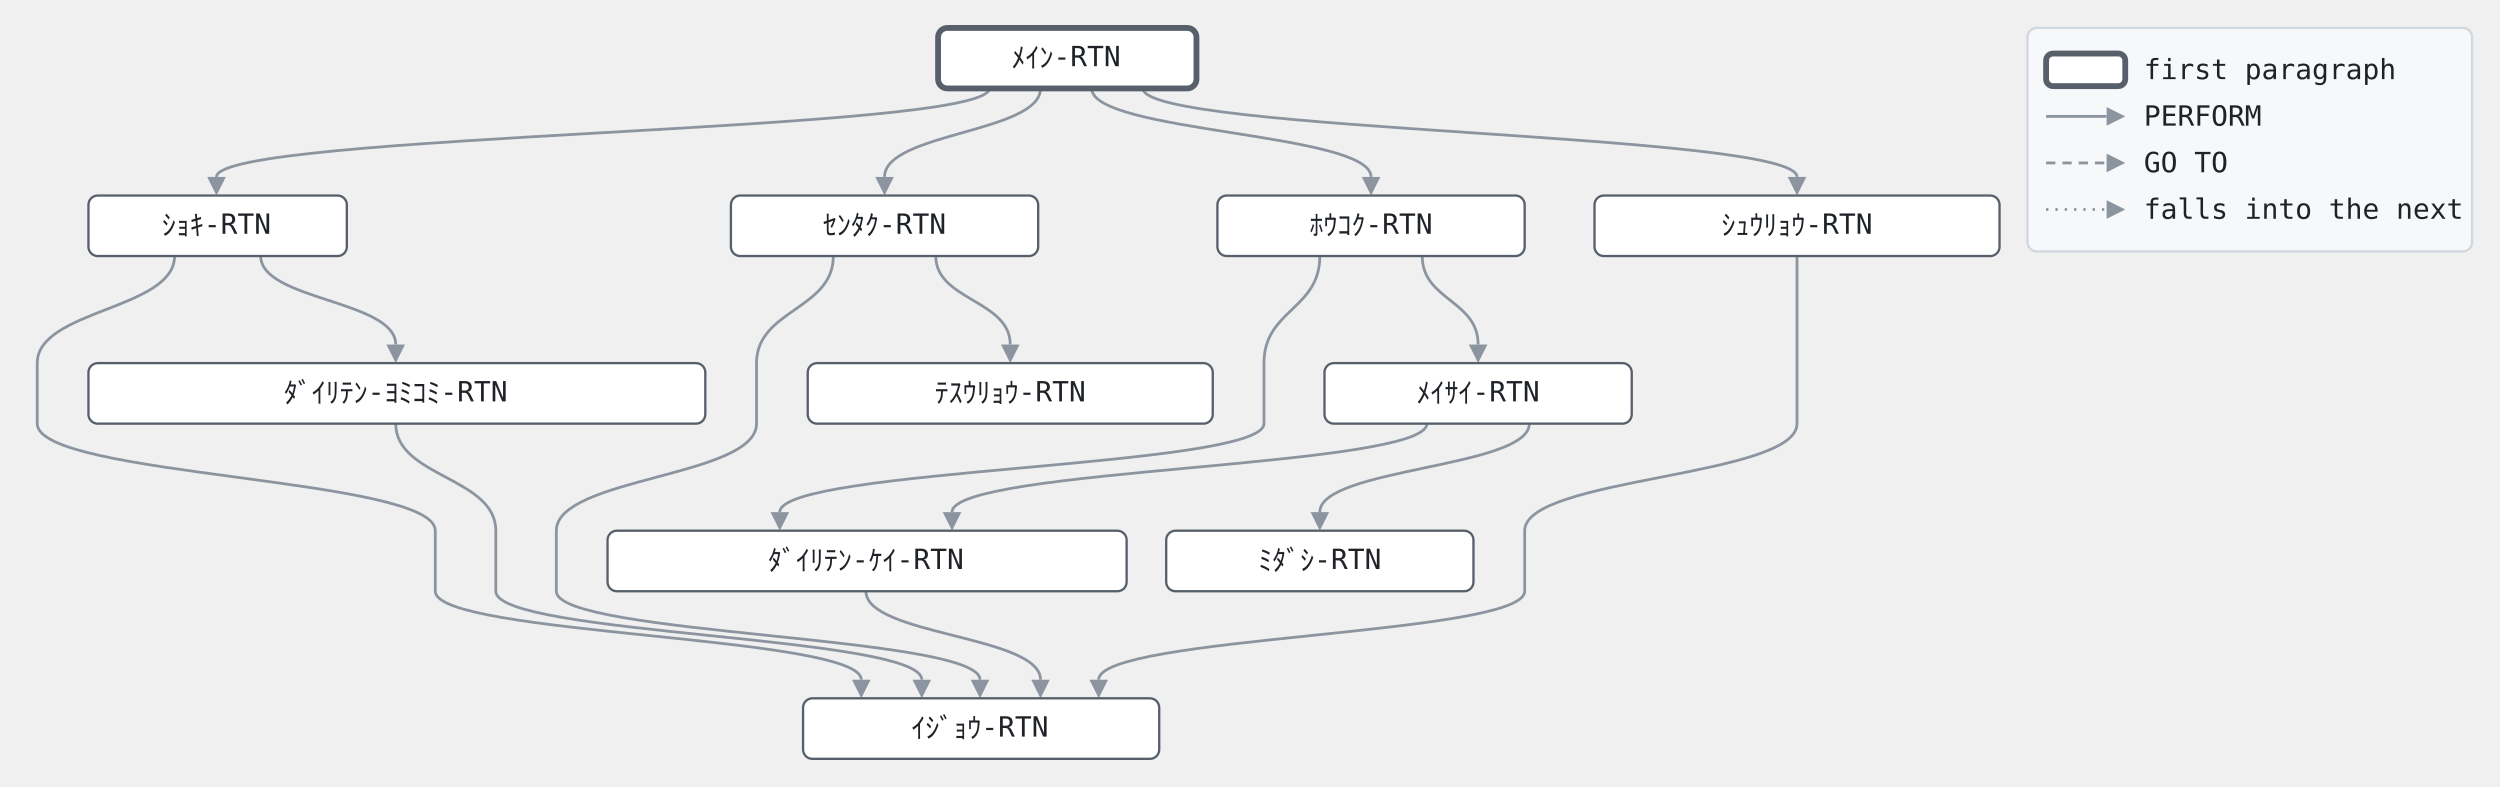
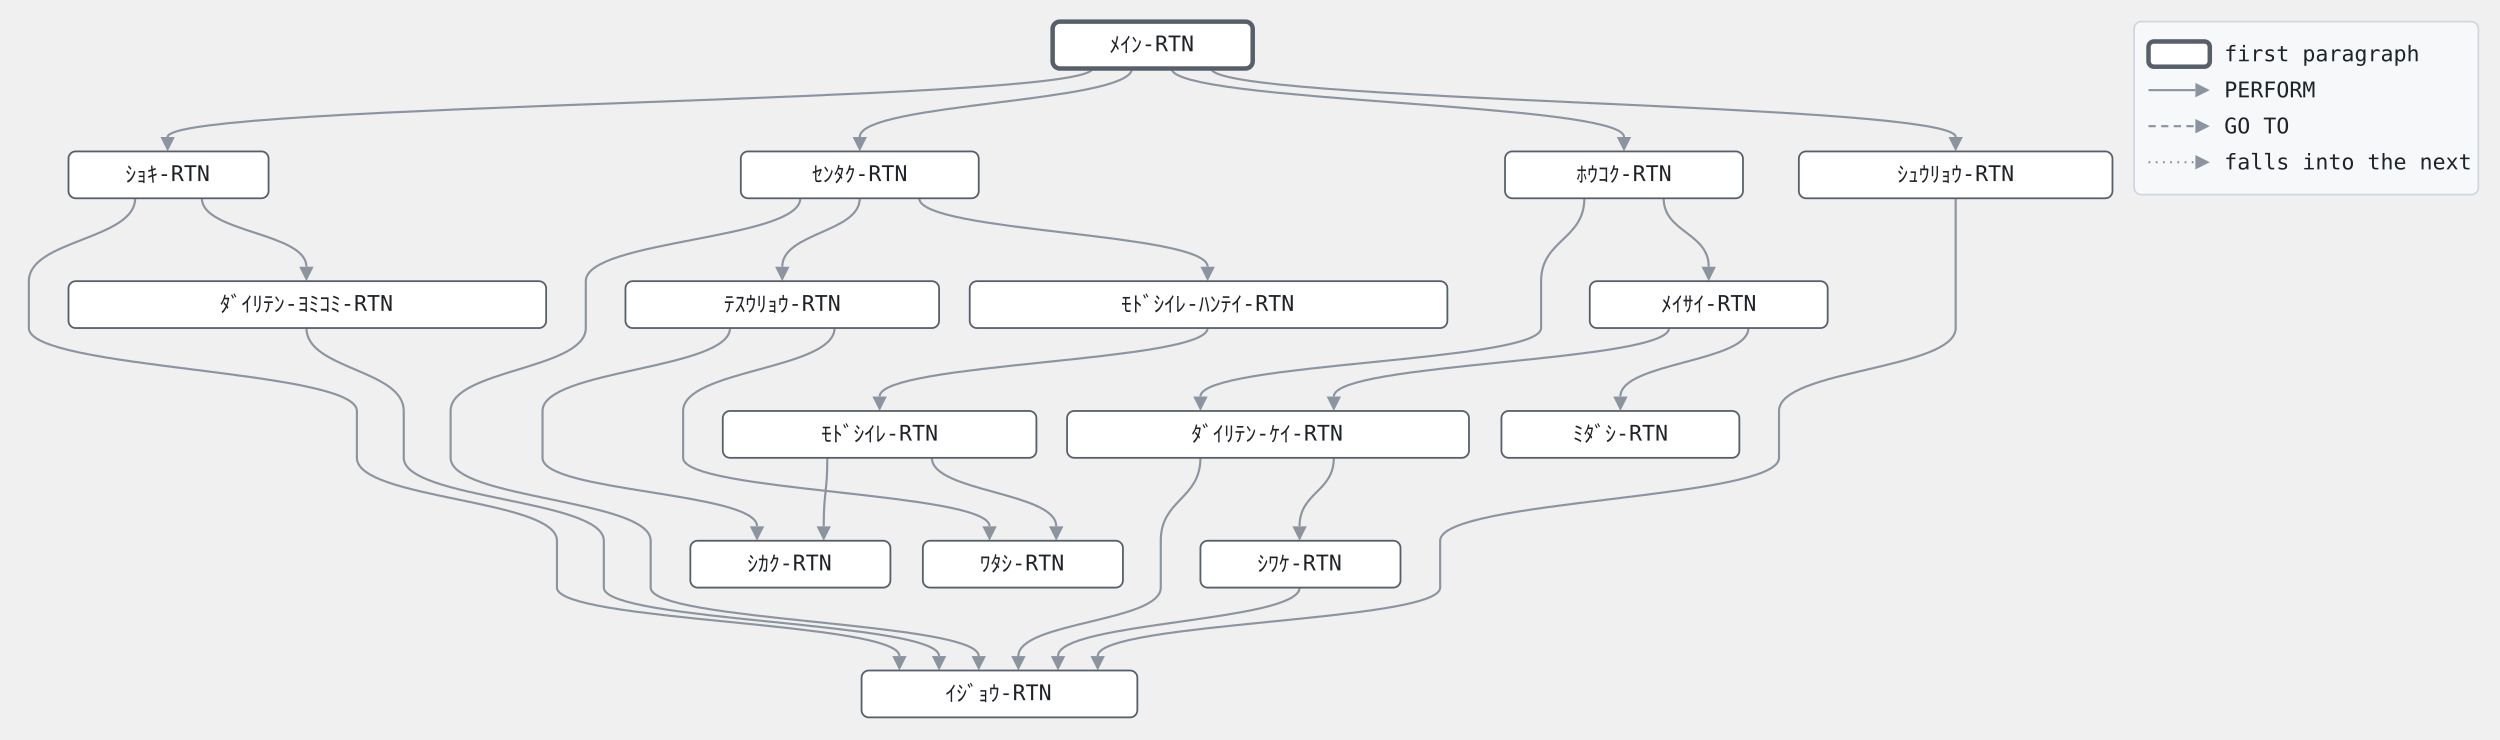
- <svg xmlns="http://www.w3.org/2000/svg" width="1074" height="338" viewBox="0 0 1074 338" font-family="ui-monospace, SFMono-Regular, Menlo, Consolas, monospace" font-size="12">
+ <svg xmlns="http://www.w3.org/2000/svg" width="1387" height="410" viewBox="0 0 1387 410" font-family="ui-monospace, SFMono-Regular, Menlo, Consolas, monospace" font-size="12">
  <style>
.box { fill: #ffffff; stroke: #57606a; stroke-width: 1 }
.box.emphasis { stroke-width: 2.5 }
.box.data { fill: #e8eef6; stroke: #8c959f }
.box.external { fill: #fbecd0; stroke: #a16207; stroke-width: 2 }
.box.dashed { stroke-dasharray: 4 3 }
.label { fill: #1f2328 }
.label.first { font-weight: 600 }
.edge { fill: none; stroke: #8c959f; stroke-width: 1.2 }
.edge.dashed { stroke-dasharray: 4 3 }
.edge.dotted { stroke-dasharray: 1 3 }
.head { fill: #8c959f }
.legend { fill: #f6f8fa; stroke: #d0d7de }
.edge-label { fill: #57606a; font-size: 11px; paint-order: stroke; stroke: #ffffff; stroke-width: 4px; stroke-linejoin: round }
.box.highlight { stroke: #c2410c; stroke-width: 2.5 }
.edge.highlight { stroke: #c2410c; stroke-width: 2 }
.head.highlight { fill: #c2410c }
@media (prefers-color-scheme: dark) {
  .box { fill: #161b22; stroke: #8b949e }
  .box.data { fill: #1f2a3a; stroke: #6e7681 }
  .box.external { fill: #3a2c12; stroke: #d6a64a }
  .label { fill: #e6edf3 }
  .edge { stroke: #6e7681 }
  .head { fill: #6e7681 }
  .legend { fill: #0d1117; stroke: #30363d }
  .edge-label { fill: #9da5ae; stroke: #0d1117 }
  .box.highlight, .edge.highlight { stroke: #fb923c }
  .head.highlight { fill: #fb923c }
}
</style>
  <defs>
    <marker id="arrow" viewBox="0 0 8 8" refX="0" refY="4" markerUnits="userSpaceOnUse" markerWidth="8" markerHeight="8" orient="auto-start-reverse">
      <path class="head" d="M0,0 L8,4 L0,8 z" />
    </marker>
    <marker id="arrow-highlight" viewBox="0 0 8 8" refX="0" refY="4" markerUnits="userSpaceOnUse" markerWidth="8" markerHeight="8" orient="auto-start-reverse">
      <path class="head highlight" d="M0,0 L8,4 L0,8 z" />
    </marker>
  </defs>
-   <path class="edge" d="M425,38 C425,57 93,57 93,76" marker-end="url(#arrow)" />
-   <path class="edge" d="M447,38 C447,57 380,57 380,76" marker-end="url(#arrow)" />
-   <path class="edge" d="M469,38 C469,57 589,57 589,76" marker-end="url(#arrow)" />
-   <path class="edge" d="M491,38 C491,57 772,57 772,76" marker-end="url(#arrow)" />
-   <path class="edge" d="M75,110 C75,133 16,133 16,156 L16,182 C16,205 187,205 187,228 L187,254 C187,273 370,273 370,292" marker-end="url(#arrow)" />
+   <path class="edge" d="M606,38 C606,57 93,57 93,76" marker-end="url(#arrow)" />
+   <path class="edge" d="M628,38 C628,57 477,57 477,76" marker-end="url(#arrow)" />
+   <path class="edge" d="M650,38 C650,57 901,57 901,76" marker-end="url(#arrow)" />
+   <path class="edge" d="M672,38 C672,57 1085,57 1085,76" marker-end="url(#arrow)" />
+   <path class="edge" d="M75,110 C75,133 16,133 16,156 L16,182 C16,205 198,205 198,228 L198,254 C198,277 309,277 309,300 L309,326 C309,345 499,345 499,364" marker-end="url(#arrow)" />
  <path class="edge" d="M112,110 C112,129 170,129 170,148" marker-end="url(#arrow)" />
-   <path class="edge" d="M170,182 C170,205 213,205 213,228 L213,254 C213,273 396,273 396,292" marker-end="url(#arrow)" />
-   <path class="edge" d="M402,110 C402,129 434,129 434,148" marker-end="url(#arrow)" />
-   <path class="edge" d="M358,110 C358,133 325,133 325,156 L325,182 C325,205 239,205 239,228 L239,254 C239,273 421,273 421,292" marker-end="url(#arrow)" />
-   <path class="edge" d="M611,110 C611,129 635,129 635,148" marker-end="url(#arrow)" />
-   <path class="edge" d="M567,110 C567,133 543,133 543,156 L543,182 C543,201 335,201 335,220" marker-end="url(#arrow)" />
-   <path class="edge" d="M613,182 C613,201 409,201 409,220" marker-end="url(#arrow)" />
-   <path class="edge" d="M657,182 C657,201 567,201 567,220" marker-end="url(#arrow)" />
-   <path class="edge" d="M372,254 C372,273 447,273 447,292" marker-end="url(#arrow)" />
-   <path class="edge" d="M772,110 C772,133 772,133 772,156 L772,182 C772,205 655,205 655,228 L655,254 C655,273 472,273 472,292" marker-end="url(#arrow)" />
-   <a href="../../../gondwana/programs/GLM030.cbl#L181">
-     <rect class="box emphasis" x="403" y="12" width="111" height="26" rx="4" />
-     <text class="label" x="458" y="29" text-anchor="middle">ﾒｲﾝ-RTN</text>
+   <path class="edge" d="M170,182 C170,205 224,205 224,228 L224,254 C224,277 335,277 335,300 L335,326 C335,345 521,345 521,364" marker-end="url(#arrow)" />
+   <path class="edge" d="M477,110 C477,129 434,129 434,148" marker-end="url(#arrow)" />
+   <path class="edge" d="M510,110 C510,129 670,129 670,148" marker-end="url(#arrow)" />
+   <path class="edge" d="M444,110 C444,133 325,133 325,156 L325,182 C325,205 250,205 250,228 L250,254 C250,277 361,277 361,300 L361,326 C361,345 543,345 543,364" marker-end="url(#arrow)" />
+   <path class="edge" d="M405,182 C405,205 301,205 301,228 L301,254 C301,273 420,273 420,292" marker-end="url(#arrow)" />
+   <path class="edge" d="M463,182 C463,205 379,205 379,228 L379,254 C379,273 549,273 549,292" marker-end="url(#arrow)" />
+   <path class="edge" d="M670,182 C670,201 488,201 488,220" marker-end="url(#arrow)" />
+   <path class="edge" d="M459,254 C459,273 457,273 457,292" marker-end="url(#arrow)" />
+   <path class="edge" d="M517,254 C517,273 586,273 586,292" marker-end="url(#arrow)" />
+   <path class="edge" d="M923,110 C923,129 948,129 948,148" marker-end="url(#arrow)" />
+   <path class="edge" d="M879,110 C879,133 855,133 855,156 L855,182 C855,201 666,201 666,220" marker-end="url(#arrow)" />
+   <path class="edge" d="M926,182 C926,201 740,201 740,220" marker-end="url(#arrow)" />
+   <path class="edge" d="M970,182 C970,201 899,201 899,220" marker-end="url(#arrow)" />
+   <path class="edge" d="M666,254 C666,277 644,277 644,300 L644,326 C644,345 565,345 565,364" marker-end="url(#arrow)" />
+   <path class="edge" d="M740,254 C740,273 721,273 721,292" marker-end="url(#arrow)" />
+   <path class="edge" d="M721,326 C721,345 587,345 587,364" marker-end="url(#arrow)" />
+   <path class="edge" d="M1085,110 C1085,133 1085,133 1085,156 L1085,182 C1085,205 987,205 987,228 L987,254 C987,277 799,277 799,300 L799,326 C799,345 609,345 609,364" marker-end="url(#arrow)" />
+   <a href="../../../gondwana/programs/GLM030.cbl#L215">
+     <rect class="box emphasis" x="584" y="12" width="111" height="26" rx="4" />
+     <text class="label" x="639" y="29" text-anchor="middle">ﾒｲﾝ-RTN</text>
  </a>
-   <a href="../../../gondwana/programs/GLM030.cbl#L194">
+   <a href="../../../gondwana/programs/GLM030.cbl#L228">
    <rect class="box" x="38" y="84" width="111" height="26" rx="4" />
    <text class="label" x="93" y="101" text-anchor="middle">ｼｮｷ-RTN</text>
  </a>
-   <a href="../../../gondwana/programs/GLM030.cbl#L245">
+   <a href="../../../gondwana/programs/GLM030.cbl#L279">
    <rect class="box" x="38" y="156" width="265" height="26" rx="4" />
    <text class="label" x="170" y="173" text-anchor="middle">ﾀﾞｲﾘﾃﾝ-ﾖﾐｺﾐ-RTN</text>
  </a>
-   <a href="../../../gondwana/programs/GLM030.cbl#L265">
-     <rect class="box" x="314" y="84" width="132" height="26" rx="4" />
-     <text class="label" x="380" y="101" text-anchor="middle">ｾﾝﾀｸ-RTN</text>
+   <a href="../../../gondwana/programs/GLM030.cbl#L301">
+     <rect class="box" x="411" y="84" width="132" height="26" rx="4" />
+     <text class="label" x="477" y="101" text-anchor="middle">ｾﾝﾀｸ-RTN</text>
  </a>
-   <a href="../../../gondwana/programs/GLM030.cbl#L283">
+   <a href="../../../gondwana/programs/GLM030.cbl#L322">
    <rect class="box" x="347" y="156" width="174" height="26" rx="4" />
    <text class="label" x="434" y="173" text-anchor="middle">ﾃｽｳﾘｮｳ-RTN</text>
  </a>
-   <a href="../../../gondwana/programs/GLM030.cbl#L308">
-     <rect class="box" x="523" y="84" width="132" height="26" rx="4" />
-     <text class="label" x="589" y="101" text-anchor="middle">ﾎｳｺｸ-RTN</text>
+   <a href="../../../gondwana/programs/GLM030.cbl#L345">
+     <rect class="box" x="383" y="300" width="111" height="26" rx="4" />
+     <text class="label" x="438" y="317" text-anchor="middle">ｼｶｸ-RTN</text>
  </a>
-   <a href="../../../gondwana/programs/GLM030.cbl#L334">
-     <rect class="box" x="569" y="156" width="132" height="26" rx="4" />
-     <text class="label" x="635" y="173" text-anchor="middle">ﾒｲｻｲ-RTN</text>
+   <a href="../../../gondwana/programs/GLM030.cbl#L356">
+     <rect class="box" x="538" y="156" width="265" height="26" rx="4" />
+     <text class="label" x="670" y="173" text-anchor="middle">ﾓﾄﾞｼｲﾚ-ﾊﾝﾃｲ-RTN</text>
  </a>
-   <a href="../../../gondwana/programs/GLM030.cbl#L350">
-     <rect class="box" x="501" y="228" width="132" height="26" rx="4" />
-     <text class="label" x="567" y="245" text-anchor="middle">ﾐﾀﾞｼ-RTN</text>
+   <a href="../../../gondwana/programs/GLM030.cbl#L369">
+     <rect class="box" x="401" y="228" width="174" height="26" rx="4" />
+     <text class="label" x="488" y="245" text-anchor="middle">ﾓﾄﾞｼｲﾚ-RTN</text>
  </a>
-   <a href="../../../gondwana/programs/GLM030.cbl#L370">
-     <rect class="box" x="261" y="228" width="223" height="26" rx="4" />
-     <text class="label" x="372" y="245" text-anchor="middle">ﾀﾞｲﾘﾃﾝ-ｹｲ-RTN</text>
+   <a href="../../../gondwana/programs/GLM030.cbl#L397">
+     <rect class="box" x="512" y="300" width="111" height="26" rx="4" />
+     <text class="label" x="567" y="317" text-anchor="middle">ﾜﾀｼ-RTN</text>
  </a>
-   <a href="../../../gondwana/programs/GLM030.cbl#L405">
-     <rect class="box" x="685" y="84" width="174" height="26" rx="4" />
-     <text class="label" x="772" y="101" text-anchor="middle">ｼｭｳﾘｮｳ-RTN</text>
+   <a href="../../../gondwana/programs/GLM030.cbl#L408">
+     <rect class="box" x="835" y="84" width="132" height="26" rx="4" />
+     <text class="label" x="901" y="101" text-anchor="middle">ﾎｳｺｸ-RTN</text>
  </a>
-   <a href="../../../gondwana/programs/GLM030.cbl#L420">
-     <rect class="box" x="345" y="300" width="153" height="26" rx="4" />
-     <text class="label" x="421" y="317" text-anchor="middle">ｲｼﾞｮｳ-RTN</text>
+   <a href="../../../gondwana/programs/GLM030.cbl#L434">
+     <rect class="box" x="882" y="156" width="132" height="26" rx="4" />
+     <text class="label" x="948" y="173" text-anchor="middle">ﾒｲｻｲ-RTN</text>
+   </a>
+   <a href="../../../gondwana/programs/GLM030.cbl#L451">
+     <rect class="box" x="833" y="228" width="132" height="26" rx="4" />
+     <text class="label" x="899" y="245" text-anchor="middle">ﾐﾀﾞｼ-RTN</text>
+   </a>
+   <a href="../../../gondwana/programs/GLM030.cbl#L473">
+     <rect class="box" x="592" y="228" width="223" height="26" rx="4" />
+     <text class="label" x="703" y="245" text-anchor="middle">ﾀﾞｲﾘﾃﾝ-ｹｲ-RTN</text>
+   </a>
+   <a href="../../../gondwana/programs/GLM030.cbl#L505">
+     <rect class="box" x="666" y="300" width="111" height="26" rx="4" />
+     <text class="label" x="721" y="317" text-anchor="middle">ｼﾜｹ-RTN</text>
+   </a>
+   <a href="../../../gondwana/programs/GLM030.cbl#L523">
+     <rect class="box" x="998" y="84" width="174" height="26" rx="4" />
+     <text class="label" x="1085" y="101" text-anchor="middle">ｼｭｳﾘｮｳ-RTN</text>
+   </a>
+   <a href="../../../gondwana/programs/GLM030.cbl#L538">
+     <rect class="box" x="478" y="372" width="153" height="26" rx="4" />
+     <text class="label" x="554" y="389" text-anchor="middle">ｲｼﾞｮｳ-RTN</text>
  </a>
  <g class="legend-keys">
-     <rect class="legend" x="871" y="12" width="191" height="96" rx="4" />
-     <rect class="box emphasis" x="879" y="23" width="34" height="14" rx="3" />
-     <text class="label" x="921" y="34">first paragraph</text>
-     <path class="edge" d="M879,50 L905,50" marker-end="url(#arrow)" />
-     <text class="label" x="921" y="54">PERFORM</text>
-     <path class="edge dashed" d="M879,70 L905,70" marker-end="url(#arrow)" />
-     <text class="label" x="921" y="74">GO TO</text>
-     <path class="edge dotted" d="M879,90 L905,90" marker-end="url(#arrow)" />
-     <text class="label" x="921" y="94">falls into the next</text>
+     <rect class="legend" x="1184" y="12" width="191" height="96" rx="4" />
+     <rect class="box emphasis" x="1192" y="23" width="34" height="14" rx="3" />
+     <text class="label" x="1234" y="34">first paragraph</text>
+     <path class="edge" d="M1192,50 L1218,50" marker-end="url(#arrow)" />
+     <text class="label" x="1234" y="54">PERFORM</text>
+     <path class="edge dashed" d="M1192,70 L1218,70" marker-end="url(#arrow)" />
+     <text class="label" x="1234" y="74">GO TO</text>
+     <path class="edge dotted" d="M1192,90 L1218,90" marker-end="url(#arrow)" />
+     <text class="label" x="1234" y="94">falls into the next</text>
  </g>
</svg>
